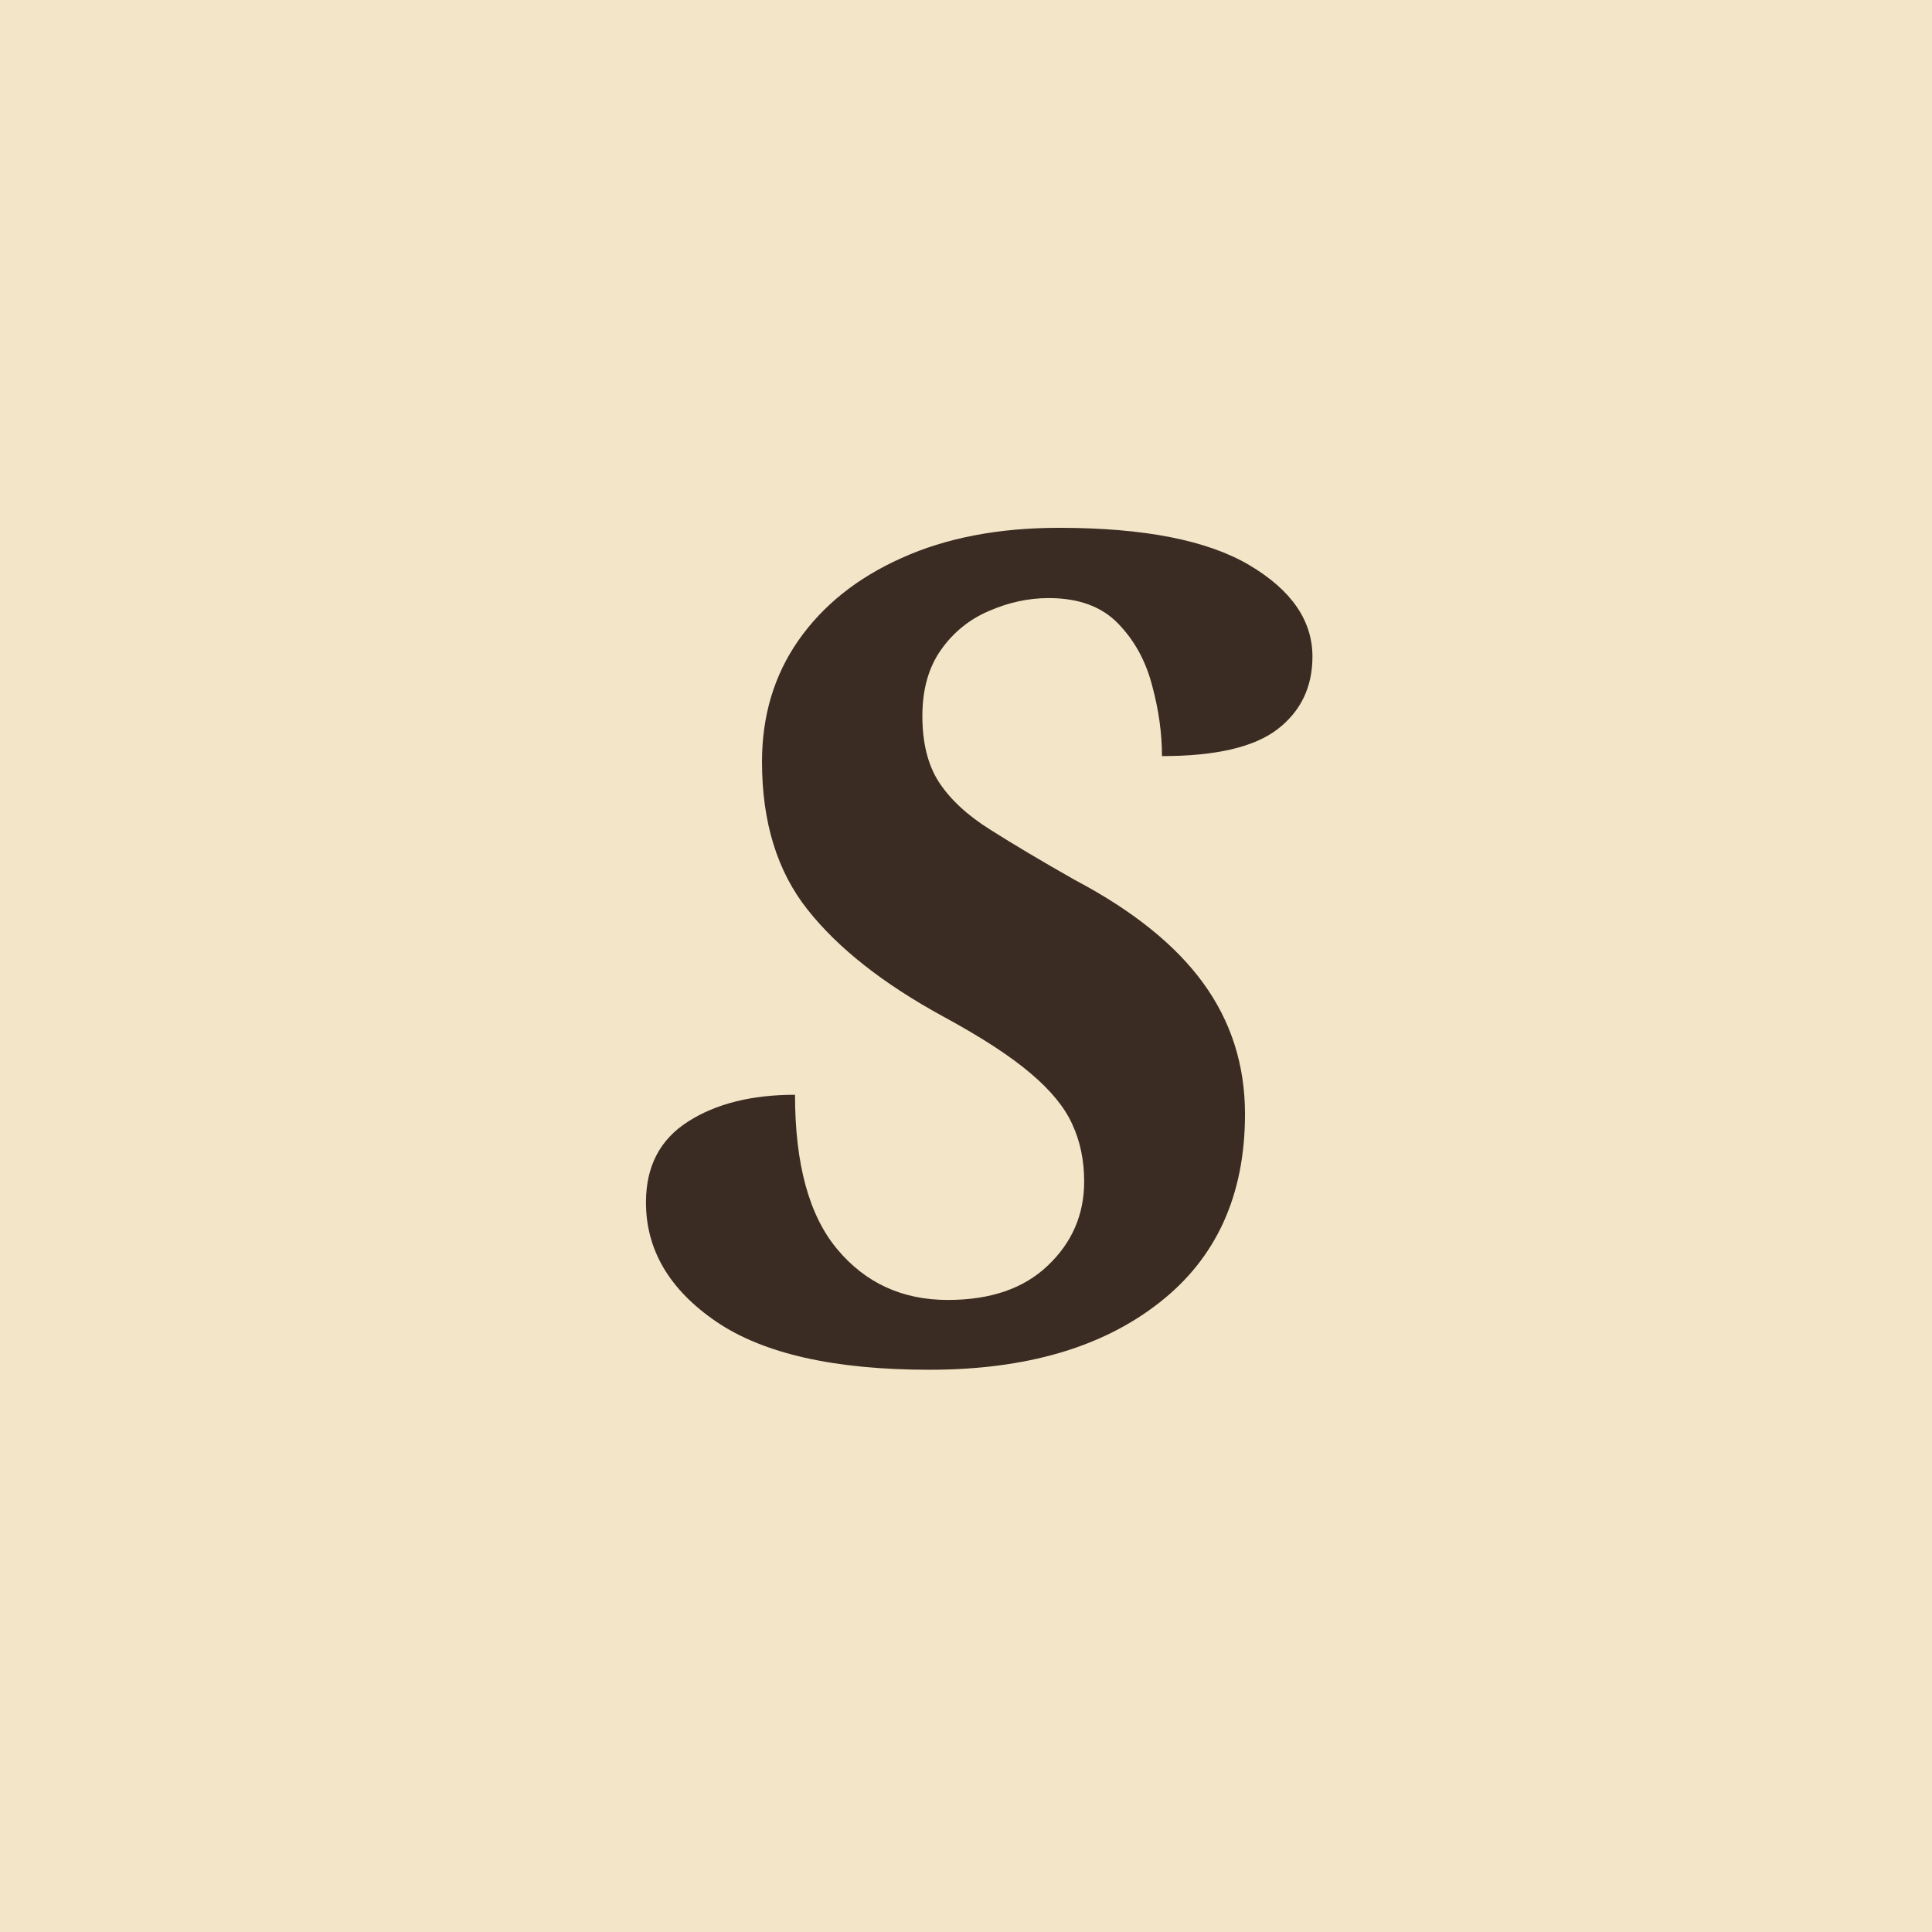
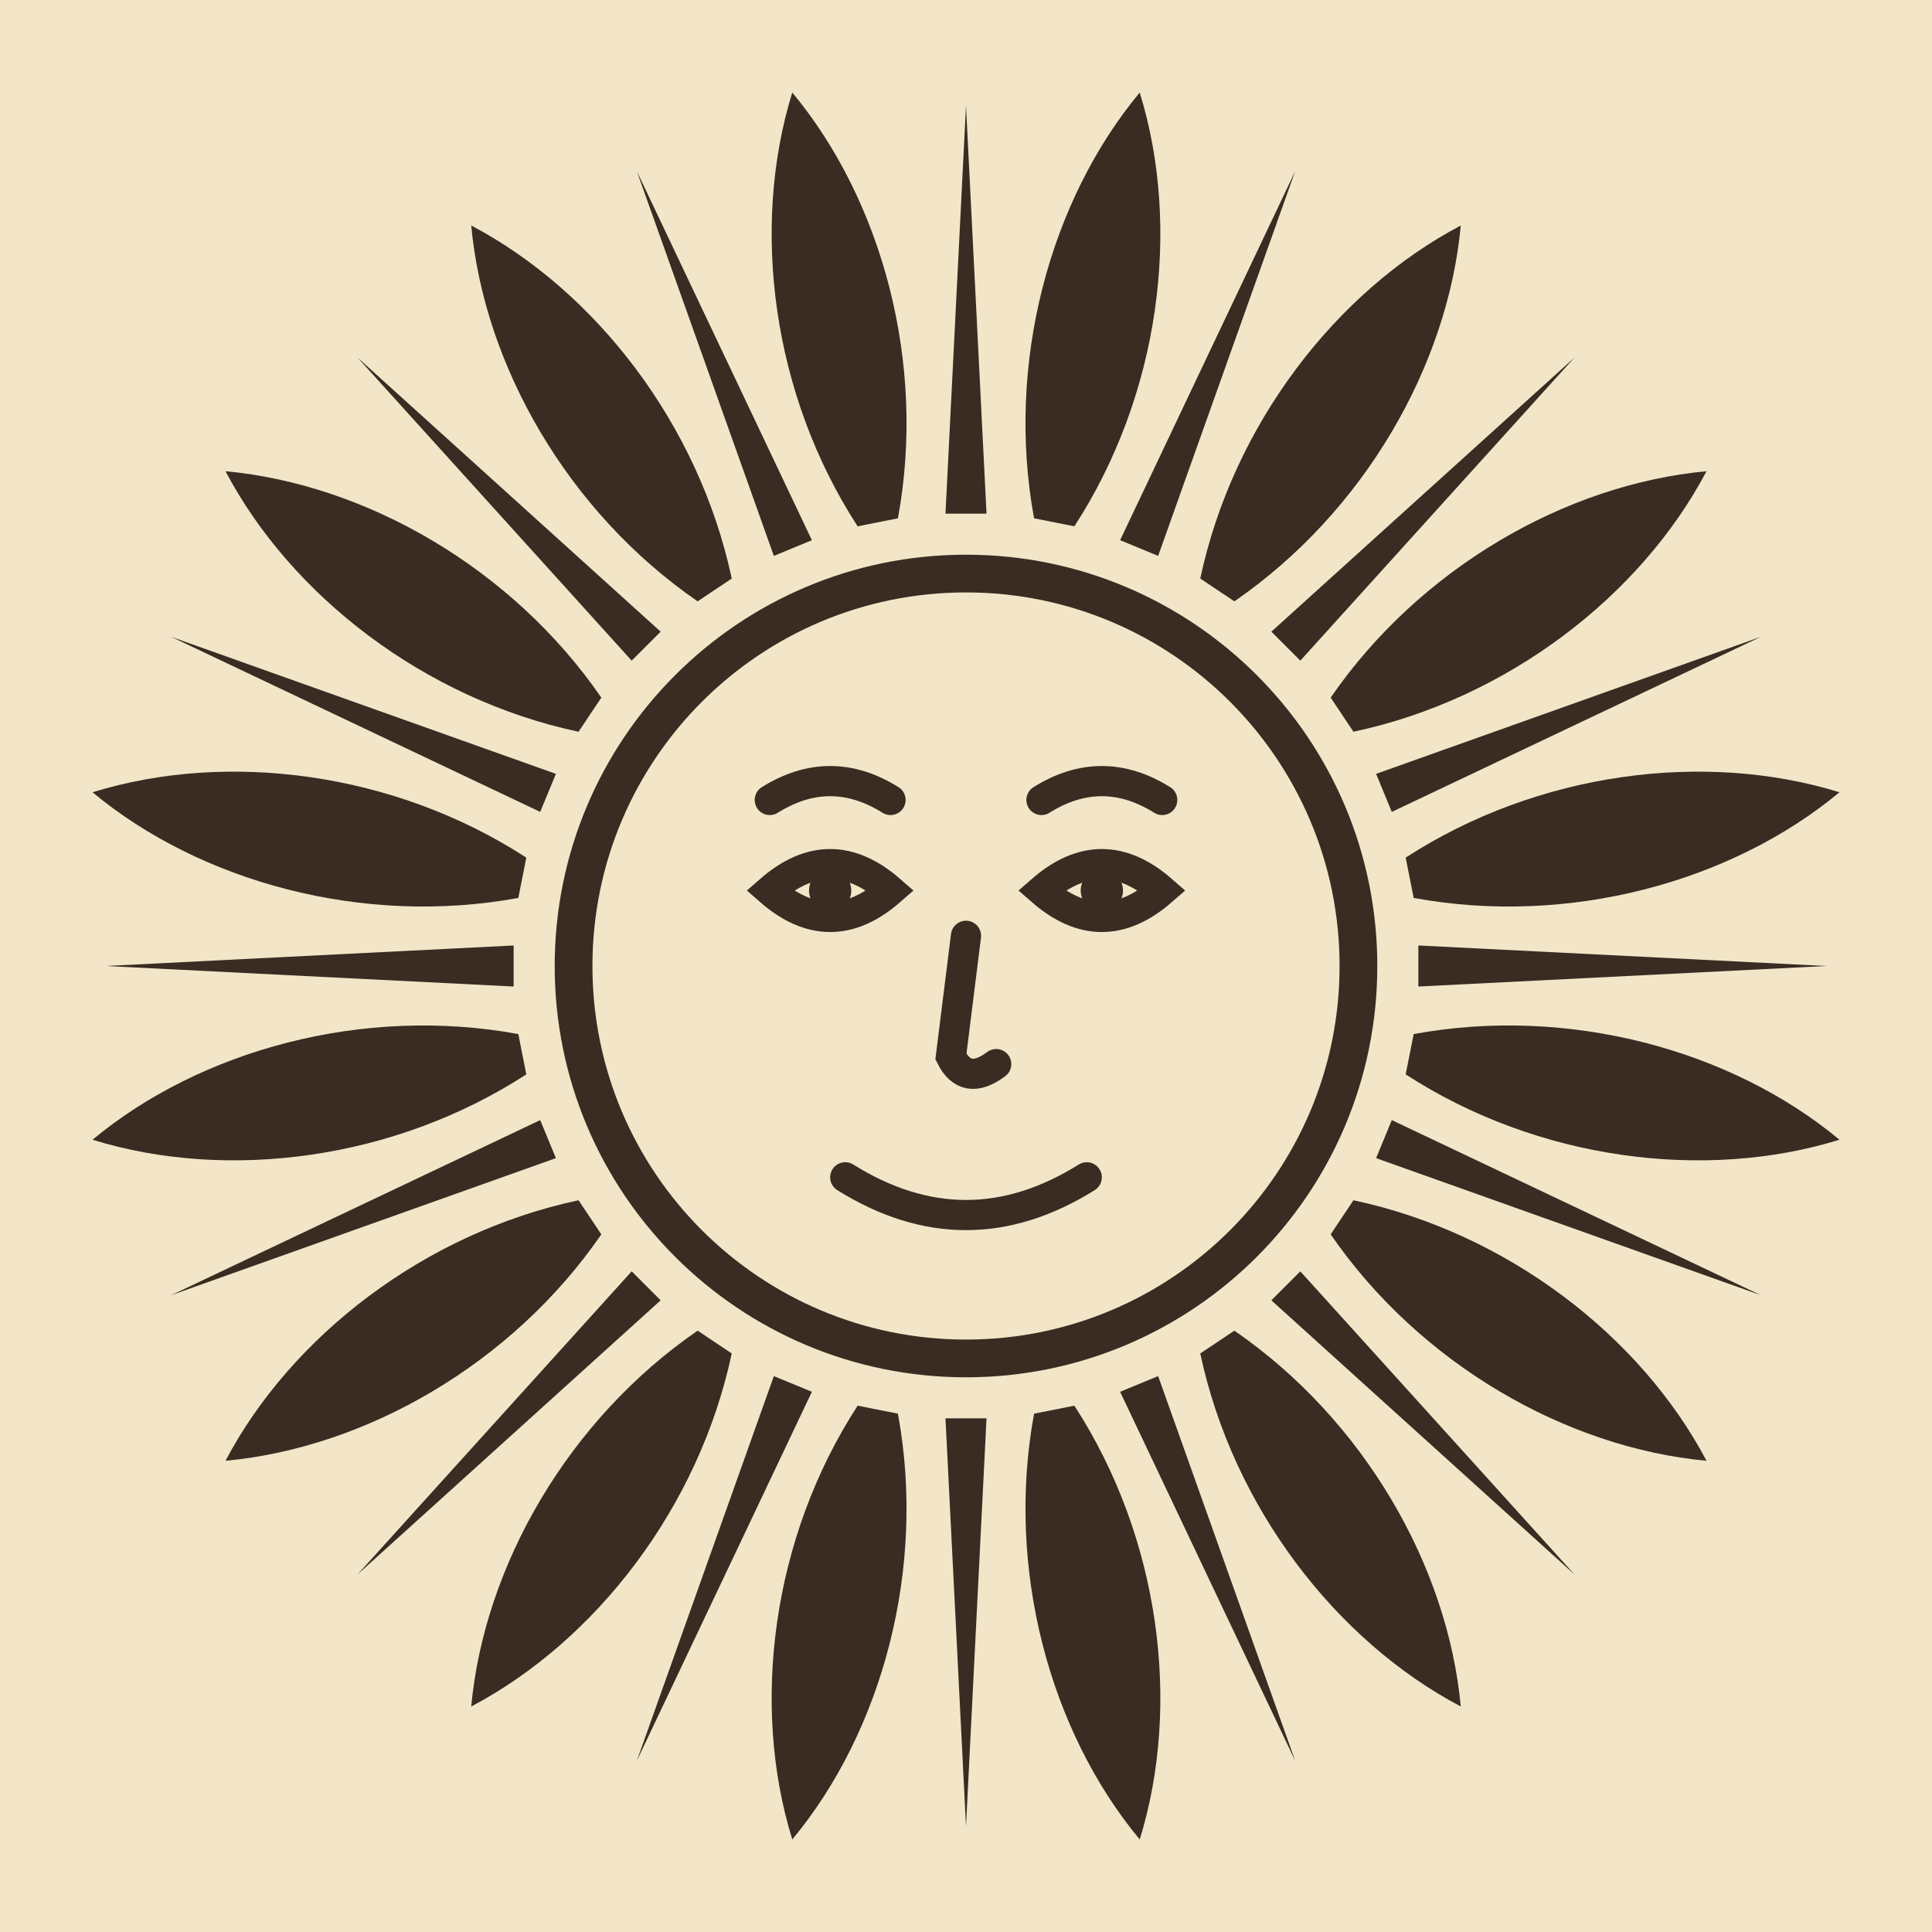
- <svg xmlns="http://www.w3.org/2000/svg" width="64" height="64" viewBox="0 0 64 64">
-   <rect width="64" height="64" fill="#F3E6C8" />
-   <text x="32" y="45" fill="#3A2C22" font-family="Georgia, serif" font-size="38" font-style="italic" font-weight="600" text-anchor="middle">S</text>
+ <svg xmlns="http://www.w3.org/2000/svg" width="64" height="64" viewBox="0 0 128 128">
+   <rect width="128" height="128" fill="#F3E6C8" />
+   <g fill="#3A2C22">
+     <path d="M 93.97 62.64 L 121.00 64.00 L 93.97 65.36 Z" />
+     <path d="M 93.66 68.51 C 103.91 66.62, 114.70 69.55, 121.87 75.51 C 112.96 78.27, 101.88 76.86, 93.13 71.18 Z" />
+     <path d="M 92.21 74.21 L 116.66 85.81 L 91.17 76.73 Z" />
+     <path d="M 89.67 79.52 C 99.87 81.69, 108.71 88.53, 113.06 96.78 C 103.77 95.92, 94.07 90.37, 88.16 81.78 Z" />
+     <path d="M 86.15 84.23 L 104.31 104.31 L 84.23 86.15 Z" />
+     <path d="M 81.78 88.16 C 90.37 94.07, 95.92 103.77, 96.78 113.06 C 88.53 108.71, 81.69 99.87, 79.52 89.67 Z" />
+     <path d="M 76.73 91.17 L 85.81 116.66 L 74.21 92.21 Z" />
+     <path d="M 71.18 93.13 C 76.86 101.88, 78.27 112.96, 75.51 121.87 C 69.55 114.70, 66.62 103.91, 68.51 93.66 Z" />
+     <path d="M 65.36 93.97 L 64.00 121.00 L 62.64 93.97 Z" />
+     <path d="M 59.49 93.66 C 61.38 103.91, 58.45 114.70, 52.49 121.87 C 49.73 112.96, 51.14 101.88, 56.82 93.13 Z" />
+     <path d="M 53.79 92.21 L 42.19 116.66 L 51.27 91.17 Z" />
+     <path d="M 48.48 89.67 C 46.31 99.87, 39.47 108.71, 31.22 113.06 C 32.08 103.77, 37.63 94.07, 46.22 88.16 Z" />
+     <path d="M 43.77 86.15 L 23.69 104.31 L 41.85 84.23 Z" />
+     <path d="M 39.84 81.78 C 33.93 90.37, 24.23 95.92, 14.94 96.78 C 19.29 88.53, 28.13 81.69, 38.33 79.52 Z" />
+     <path d="M 36.83 76.73 L 11.34 85.81 L 35.79 74.21 Z" />
+     <path d="M 34.87 71.18 C 26.12 76.86, 15.04 78.27, 6.13 75.51 C 13.30 69.55, 24.09 66.62, 34.34 68.51 Z" />
+     <path d="M 34.03 65.36 L 7.00 64.00 L 34.03 62.64 Z" />
+     <path d="M 34.34 59.49 C 24.09 61.38, 13.30 58.45, 6.13 52.49 C 15.04 49.73, 26.12 51.14, 34.87 56.82 Z" />
+     <path d="M 35.79 53.79 L 11.34 42.19 L 36.83 51.27 Z" />
+     <path d="M 38.33 48.48 C 28.13 46.31, 19.29 39.47, 14.94 31.22 C 24.23 32.08, 33.93 37.63, 39.84 46.22 Z" />
+     <path d="M 41.85 43.77 L 23.69 23.69 L 43.77 41.85 Z" />
+     <path d="M 46.22 39.84 C 37.63 33.93, 32.08 24.23, 31.22 14.94 C 39.47 19.29, 46.31 28.13, 48.48 38.33 Z" />
+     <path d="M 51.27 36.83 L 42.19 11.34 L 53.79 35.79 Z" />
+     <path d="M 56.82 34.87 C 51.14 26.12, 49.73 15.04, 52.49 6.13 C 58.45 13.30, 61.38 24.09, 59.49 34.34 Z" />
+     <path d="M 62.64 34.03 L 64.00 7.00 L 65.36 34.03 Z" />
+     <path d="M 68.51 34.34 C 66.62 24.09, 69.55 13.30, 75.51 6.13 C 78.27 15.04, 76.86 26.12, 71.18 34.87 Z" />
+     <path d="M 74.21 35.79 L 85.81 11.34 L 76.73 36.83 Z" />
+     <path d="M 79.52 38.33 C 81.69 28.13, 88.53 19.29, 96.78 14.94 C 95.92 24.23, 90.37 33.93, 81.78 39.84 Z" />
+     <path d="M 84.23 41.85 L 104.31 23.69 L 86.15 43.77 Z" />
+     <path d="M 88.16 46.22 C 94.07 37.63, 103.77 32.08, 113.06 31.22 C 108.71 39.47, 99.87 46.31, 89.67 48.48 Z" />
+     <path d="M 91.17 51.27 L 116.66 42.19 L 92.21 53.79 Z" />
+     <path d="M 93.13 56.82 C 101.88 51.14, 112.96 49.73, 121.87 52.49 C 114.70 58.45, 103.91 61.38, 93.66 59.49 Z" />
+   </g>
+   <circle cx="64" cy="64" r="26" fill="none" stroke="#3A2C22" stroke-width="2.5" />
+   <g fill="none" stroke="#3A2C22" stroke-width="2" stroke-linecap="round">
+     <path d="M 51 53 Q 55 50.5 59 53" />
+     <path d="M 69 53 Q 73 50.5 77 53" />
+     <path d="M 51 59 Q 55 55.5 59 59 Q 55 62.5 51 59 Z" />
+     <path d="M 69 59 Q 73 55.5 77 59 Q 73 62.5 69 59 Z" />
+     <path d="M 64 62 L 63 70 Q 64 72 66 70.5" />
+     <path d="M 56 78 Q 64 83 72 78" />
+   </g>
+   <circle cx="55" cy="59" r="1.4" fill="#3A2C22" />
+   <circle cx="73" cy="59" r="1.4" fill="#3A2C22" />
</svg>
